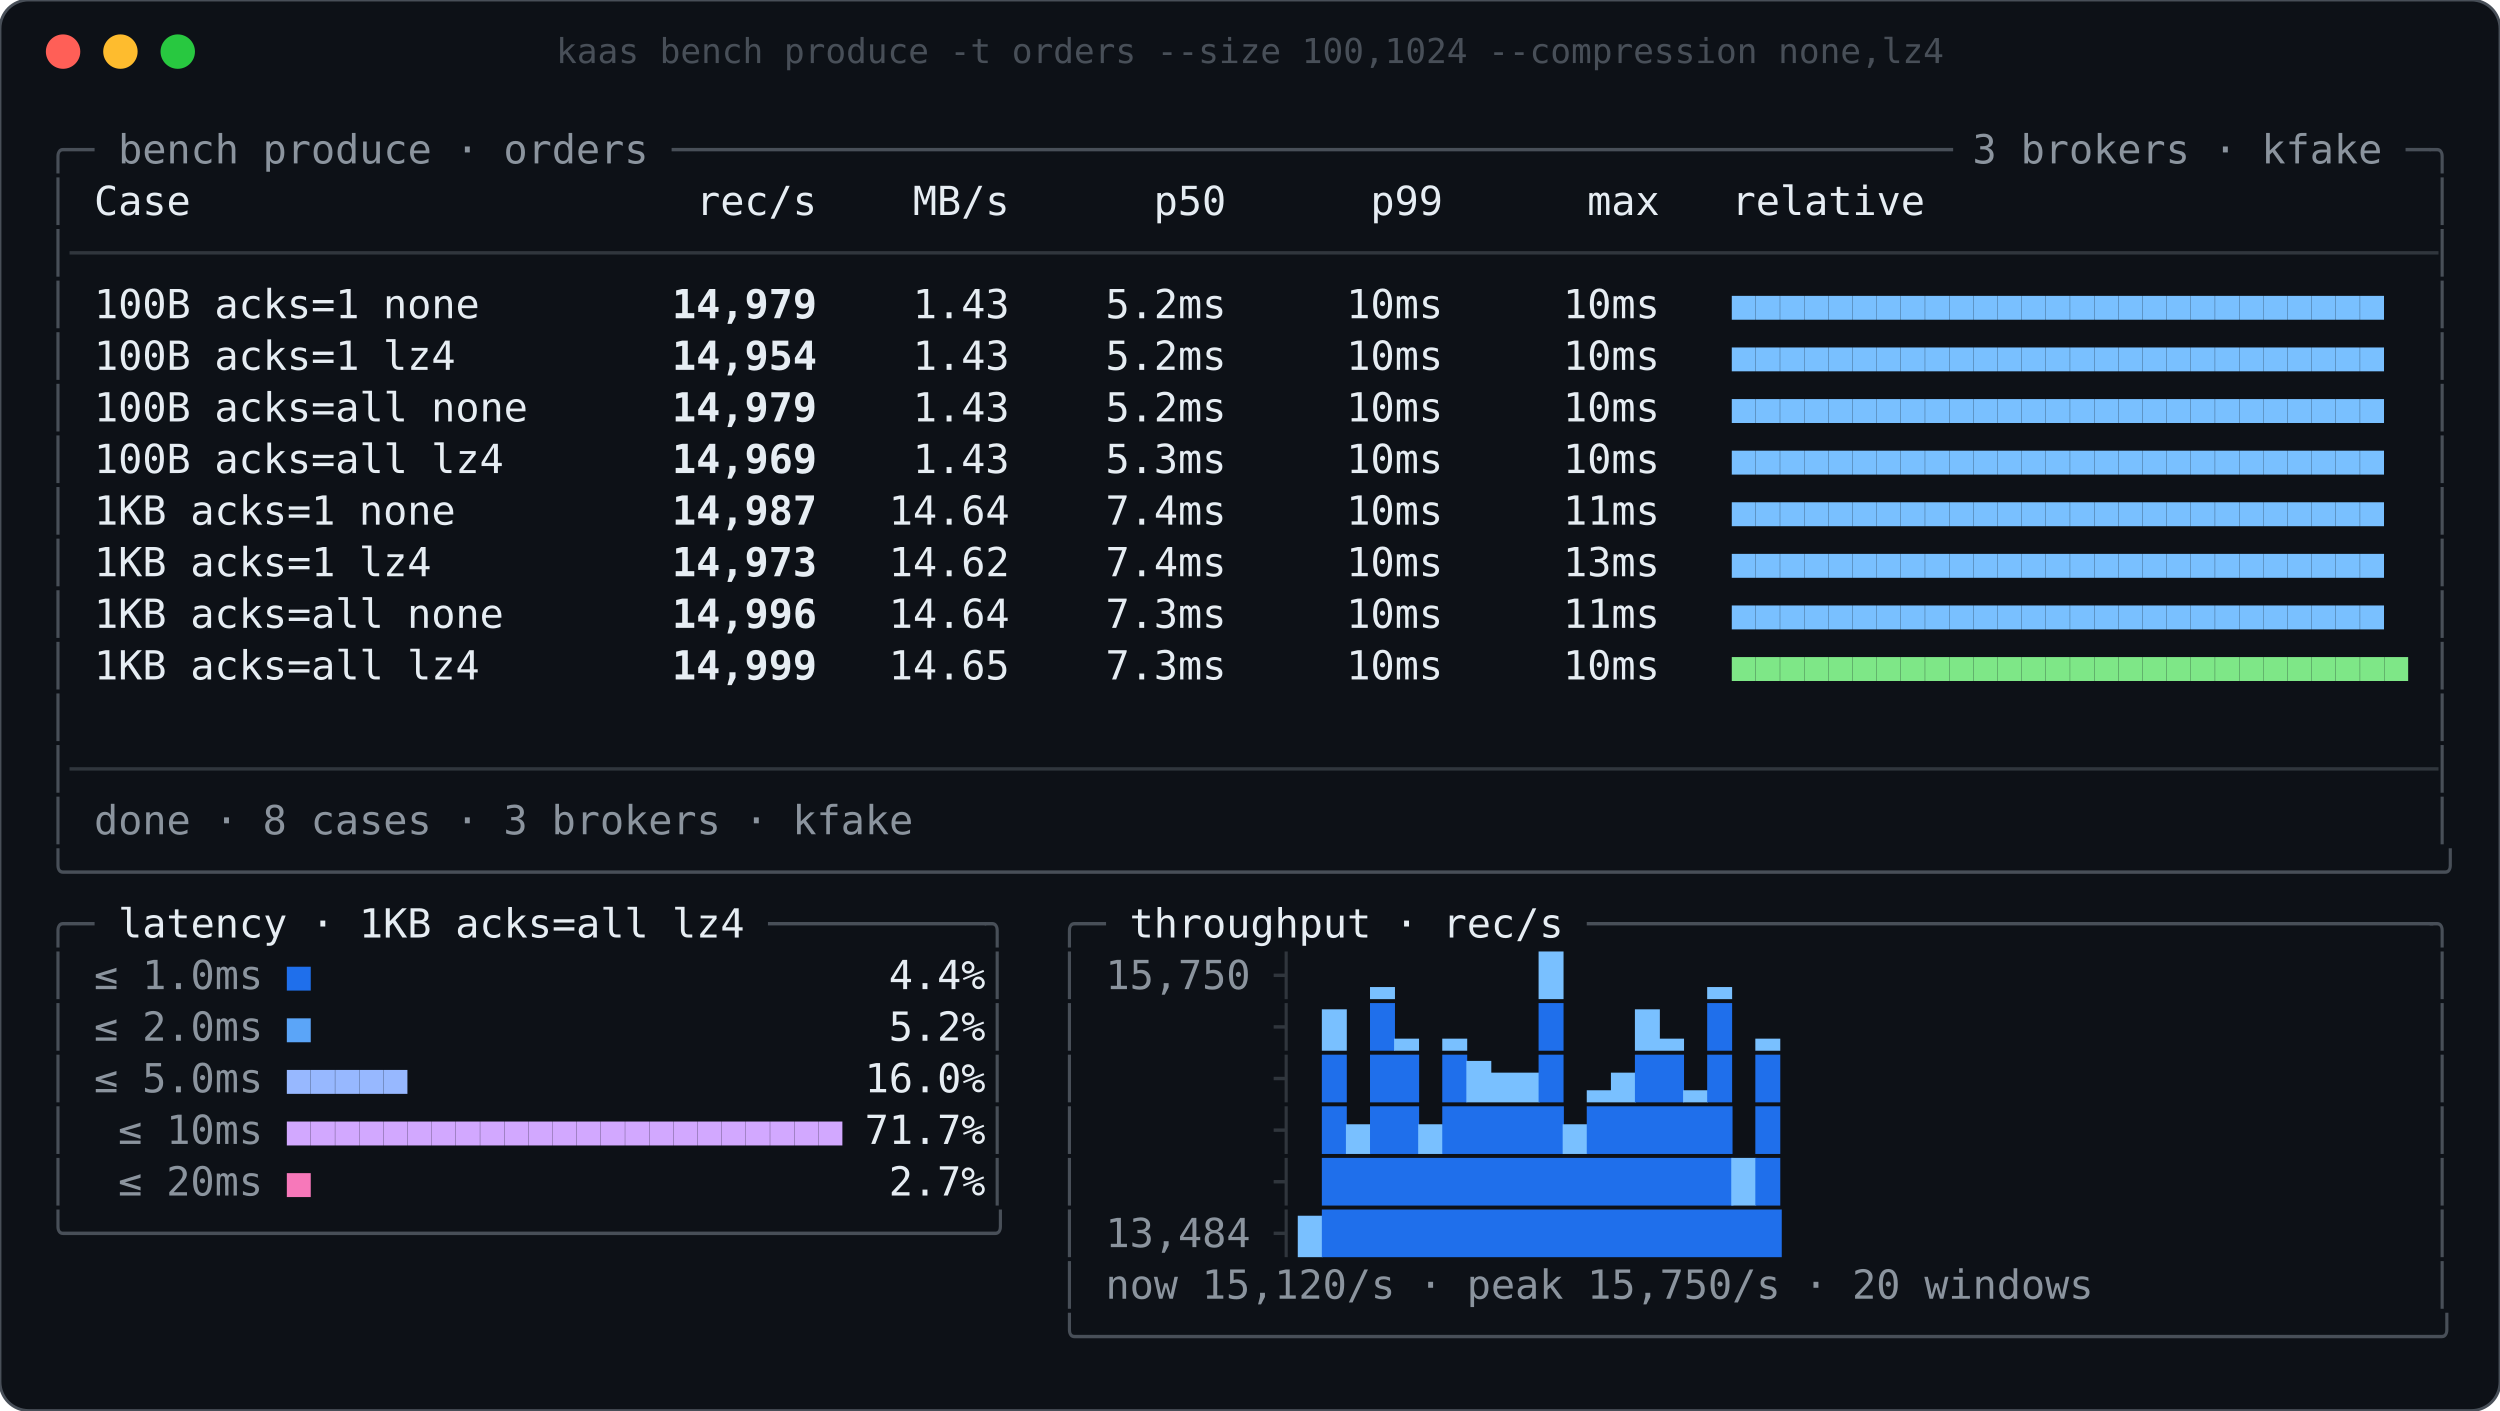
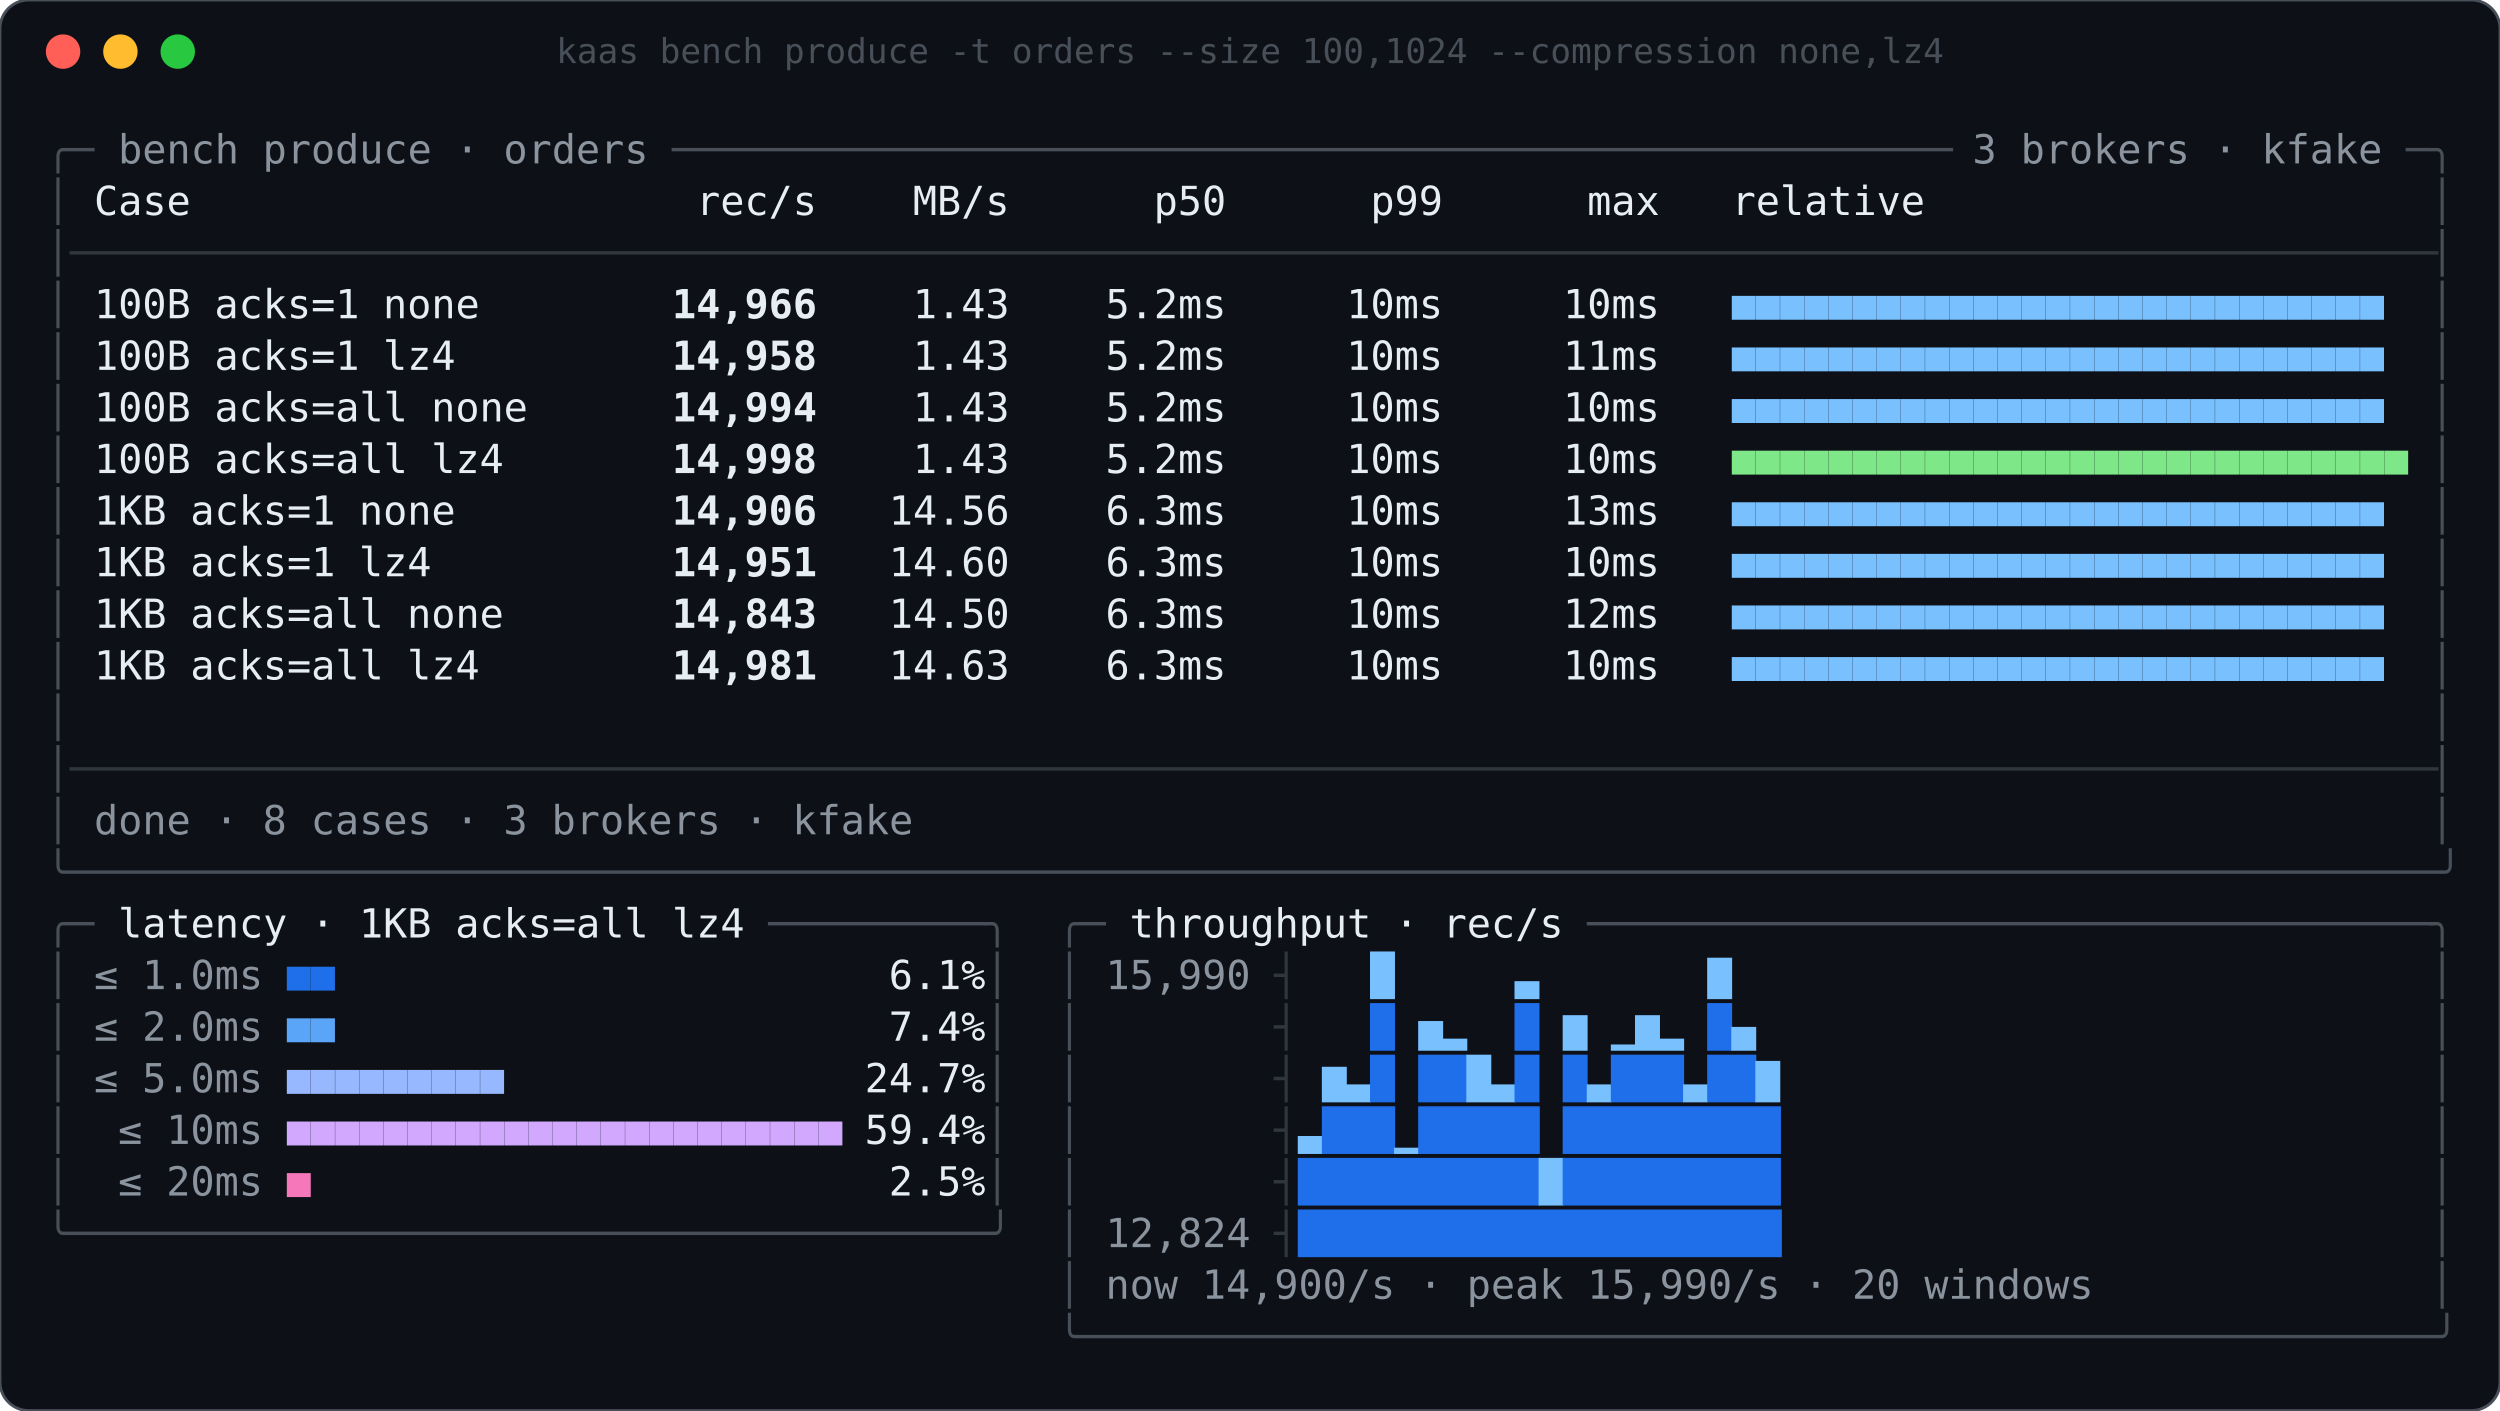
<svg xmlns="http://www.w3.org/2000/svg" width="872" height="492" viewBox="0 0 872 492" role="img" aria-label="kaas bench produce -t orders --size 100,1024 --compression none,lz4">
  <rect width="100%" height="100%" rx="10" fill="#0d1117" stroke="#484f58" />
  <circle cx="22" cy="18" r="6" fill="#ff5f57" />
  <circle cx="42" cy="18" r="6" fill="#febc2e" />
  <circle cx="62" cy="18" r="6" fill="#28c840" />
  <text x="436" y="22" fill="#484f58" font-family="ui-monospace,SFMono-Regular,Menlo,Consolas,monospace" font-size="12" text-anchor="middle">kaas bench produce -t orders --size 100,1024 --compression none,lz4</text>
  <g font-family="ui-monospace,SFMono-Regular,Menlo,Consolas,'DejaVu Sans Mono',monospace" font-size="14" xml:space="preserve">
    <text x="16.0" y="57.0" fill="#484f58" textLength="16.8" lengthAdjust="spacingAndGlyphs">╭─</text>
    <text x="41.2" y="57.0" fill="#8b949e" textLength="42.0" lengthAdjust="spacingAndGlyphs">bench</text>
    <text x="91.6" y="57.0" fill="#8b949e" textLength="58.8" lengthAdjust="spacingAndGlyphs">produce</text>
    <text x="158.8" y="57.0" fill="#8b949e" textLength="8.4" lengthAdjust="spacingAndGlyphs">·</text>
    <text x="175.6" y="57.0" fill="#8b949e" textLength="50.4" lengthAdjust="spacingAndGlyphs">orders</text>
    <text x="234.4" y="57.0" fill="#484f58" textLength="445.2" lengthAdjust="spacingAndGlyphs">─────────────────────────────────────────────────────</text>
    <text x="688.0" y="57.0" fill="#8b949e" textLength="8.4" lengthAdjust="spacingAndGlyphs">3</text>
    <text x="704.8" y="57.0" fill="#8b949e" textLength="58.8" lengthAdjust="spacingAndGlyphs">brokers</text>
    <text x="772.0" y="57.0" fill="#8b949e" textLength="8.4" lengthAdjust="spacingAndGlyphs">·</text>
    <text x="788.8" y="57.0" fill="#8b949e" textLength="42.0" lengthAdjust="spacingAndGlyphs">kfake</text>
    <text x="839.2" y="57.0" fill="#484f58" textLength="8.4" lengthAdjust="spacingAndGlyphs">─</text>
    <text x="847.6" y="57.0" fill="#484f58" textLength="8.4" lengthAdjust="spacingAndGlyphs">╮</text>
    <text x="16.0" y="75.0" fill="#484f58" textLength="8.4" lengthAdjust="spacingAndGlyphs">│</text>
    <text x="32.8" y="75.0" fill="#e6edf3" textLength="33.6" lengthAdjust="spacingAndGlyphs">Case</text>
    <text x="242.8" y="75.0" fill="#e6edf3" textLength="42.0" lengthAdjust="spacingAndGlyphs">rec/s</text>
    <text x="318.4" y="75.0" fill="#e6edf3" textLength="33.6" lengthAdjust="spacingAndGlyphs">MB/s</text>
    <text x="402.4" y="75.0" fill="#e6edf3" textLength="25.2" lengthAdjust="spacingAndGlyphs">p50</text>
    <text x="478.0" y="75.0" fill="#e6edf3" textLength="25.2" lengthAdjust="spacingAndGlyphs">p99</text>
    <text x="553.6" y="75.0" fill="#e6edf3" textLength="25.2" lengthAdjust="spacingAndGlyphs">max</text>
    <text x="604.0" y="75.0" fill="#e6edf3" textLength="67.2" lengthAdjust="spacingAndGlyphs">relative</text>
    <text x="847.6" y="75.0" fill="#484f58" textLength="8.4" lengthAdjust="spacingAndGlyphs">│</text>
    <text x="16.0" y="93.0" fill="#484f58" textLength="8.4" lengthAdjust="spacingAndGlyphs">│</text>
    <text x="24.4" y="93.0" fill="#30363d" textLength="823.2" lengthAdjust="spacingAndGlyphs">──────────────────────────────────────────────────────────────────────────────────────────────────</text>
    <text x="847.6" y="93.0" fill="#484f58" textLength="8.4" lengthAdjust="spacingAndGlyphs">│</text>
    <text x="16.0" y="111.0" fill="#484f58" textLength="8.4" lengthAdjust="spacingAndGlyphs">│</text>
    <text x="32.8" y="111.0" fill="#e6edf3" textLength="33.6" lengthAdjust="spacingAndGlyphs">100B</text>
    <text x="74.8" y="111.0" fill="#e6edf3" textLength="50.4" lengthAdjust="spacingAndGlyphs">acks=1</text>
    <text x="133.6" y="111.0" fill="#e6edf3" textLength="33.6" lengthAdjust="spacingAndGlyphs">none</text>
-     <text x="234.4" y="111.0" fill="#e6edf3" font-weight="bold" textLength="50.4" lengthAdjust="spacingAndGlyphs">14,979</text>
+     <text x="234.4" y="111.0" fill="#e6edf3" font-weight="bold" textLength="50.4" lengthAdjust="spacingAndGlyphs">14,966</text>
    <text x="318.4" y="111.0" fill="#e6edf3" textLength="33.6" lengthAdjust="spacingAndGlyphs">1.43</text>
    <text x="385.6" y="111.0" fill="#e6edf3" textLength="42.0" lengthAdjust="spacingAndGlyphs">5.2ms</text>
    <text x="469.6" y="111.0" fill="#e6edf3" textLength="33.6" lengthAdjust="spacingAndGlyphs">10ms</text>
    <text x="545.2" y="111.0" fill="#e6edf3" textLength="33.6" lengthAdjust="spacingAndGlyphs">10ms</text>
    <text x="604.0" y="111.0" fill="#79c0ff" textLength="226.8" lengthAdjust="spacingAndGlyphs">■■■■■■■■■■■■■■■■■■■■■■■■■■■</text>
    <text x="847.6" y="111.0" fill="#484f58" textLength="8.4" lengthAdjust="spacingAndGlyphs">│</text>
    <text x="16.0" y="129.0" fill="#484f58" textLength="8.4" lengthAdjust="spacingAndGlyphs">│</text>
    <text x="32.8" y="129.0" fill="#e6edf3" textLength="33.6" lengthAdjust="spacingAndGlyphs">100B</text>
    <text x="74.8" y="129.0" fill="#e6edf3" textLength="50.4" lengthAdjust="spacingAndGlyphs">acks=1</text>
    <text x="133.6" y="129.0" fill="#e6edf3" textLength="25.2" lengthAdjust="spacingAndGlyphs">lz4</text>
-     <text x="234.4" y="129.0" fill="#e6edf3" font-weight="bold" textLength="50.4" lengthAdjust="spacingAndGlyphs">14,954</text>
+     <text x="234.4" y="129.0" fill="#e6edf3" font-weight="bold" textLength="50.4" lengthAdjust="spacingAndGlyphs">14,958</text>
    <text x="318.4" y="129.0" fill="#e6edf3" textLength="33.6" lengthAdjust="spacingAndGlyphs">1.43</text>
    <text x="385.6" y="129.0" fill="#e6edf3" textLength="42.0" lengthAdjust="spacingAndGlyphs">5.2ms</text>
    <text x="469.6" y="129.0" fill="#e6edf3" textLength="33.6" lengthAdjust="spacingAndGlyphs">10ms</text>
-     <text x="545.2" y="129.0" fill="#e6edf3" textLength="33.6" lengthAdjust="spacingAndGlyphs">10ms</text>
+     <text x="545.2" y="129.0" fill="#e6edf3" textLength="33.6" lengthAdjust="spacingAndGlyphs">11ms</text>
    <text x="604.0" y="129.0" fill="#79c0ff" textLength="226.8" lengthAdjust="spacingAndGlyphs">■■■■■■■■■■■■■■■■■■■■■■■■■■■</text>
    <text x="847.6" y="129.0" fill="#484f58" textLength="8.4" lengthAdjust="spacingAndGlyphs">│</text>
    <text x="16.0" y="147.0" fill="#484f58" textLength="8.4" lengthAdjust="spacingAndGlyphs">│</text>
    <text x="32.8" y="147.0" fill="#e6edf3" textLength="33.6" lengthAdjust="spacingAndGlyphs">100B</text>
    <text x="74.8" y="147.0" fill="#e6edf3" textLength="67.2" lengthAdjust="spacingAndGlyphs">acks=all</text>
    <text x="150.4" y="147.0" fill="#e6edf3" textLength="33.6" lengthAdjust="spacingAndGlyphs">none</text>
-     <text x="234.4" y="147.0" fill="#e6edf3" font-weight="bold" textLength="50.4" lengthAdjust="spacingAndGlyphs">14,979</text>
+     <text x="234.4" y="147.0" fill="#e6edf3" font-weight="bold" textLength="50.4" lengthAdjust="spacingAndGlyphs">14,994</text>
    <text x="318.4" y="147.0" fill="#e6edf3" textLength="33.6" lengthAdjust="spacingAndGlyphs">1.43</text>
    <text x="385.6" y="147.0" fill="#e6edf3" textLength="42.0" lengthAdjust="spacingAndGlyphs">5.2ms</text>
    <text x="469.6" y="147.0" fill="#e6edf3" textLength="33.6" lengthAdjust="spacingAndGlyphs">10ms</text>
    <text x="545.2" y="147.0" fill="#e6edf3" textLength="33.6" lengthAdjust="spacingAndGlyphs">10ms</text>
    <text x="604.0" y="147.0" fill="#79c0ff" textLength="226.8" lengthAdjust="spacingAndGlyphs">■■■■■■■■■■■■■■■■■■■■■■■■■■■</text>
    <text x="847.6" y="147.0" fill="#484f58" textLength="8.4" lengthAdjust="spacingAndGlyphs">│</text>
    <text x="16.0" y="165.0" fill="#484f58" textLength="8.4" lengthAdjust="spacingAndGlyphs">│</text>
    <text x="32.8" y="165.0" fill="#e6edf3" textLength="33.6" lengthAdjust="spacingAndGlyphs">100B</text>
    <text x="74.8" y="165.0" fill="#e6edf3" textLength="67.2" lengthAdjust="spacingAndGlyphs">acks=all</text>
    <text x="150.4" y="165.0" fill="#e6edf3" textLength="25.2" lengthAdjust="spacingAndGlyphs">lz4</text>
-     <text x="234.4" y="165.0" fill="#e6edf3" font-weight="bold" textLength="50.4" lengthAdjust="spacingAndGlyphs">14,969</text>
+     <text x="234.4" y="165.0" fill="#e6edf3" font-weight="bold" textLength="50.4" lengthAdjust="spacingAndGlyphs">14,998</text>
    <text x="318.4" y="165.0" fill="#e6edf3" textLength="33.6" lengthAdjust="spacingAndGlyphs">1.43</text>
-     <text x="385.6" y="165.0" fill="#e6edf3" textLength="42.0" lengthAdjust="spacingAndGlyphs">5.3ms</text>
+     <text x="385.6" y="165.0" fill="#e6edf3" textLength="42.0" lengthAdjust="spacingAndGlyphs">5.2ms</text>
    <text x="469.6" y="165.0" fill="#e6edf3" textLength="33.6" lengthAdjust="spacingAndGlyphs">10ms</text>
    <text x="545.2" y="165.0" fill="#e6edf3" textLength="33.6" lengthAdjust="spacingAndGlyphs">10ms</text>
-     <text x="604.0" y="165.0" fill="#79c0ff" textLength="226.8" lengthAdjust="spacingAndGlyphs">■■■■■■■■■■■■■■■■■■■■■■■■■■■</text>
+     <text x="604.0" y="165.0" fill="#7ee787" textLength="235.2" lengthAdjust="spacingAndGlyphs">■■■■■■■■■■■■■■■■■■■■■■■■■■■■</text>
    <text x="847.6" y="165.0" fill="#484f58" textLength="8.4" lengthAdjust="spacingAndGlyphs">│</text>
    <text x="16.0" y="183.0" fill="#484f58" textLength="8.4" lengthAdjust="spacingAndGlyphs">│</text>
    <text x="32.8" y="183.0" fill="#e6edf3" textLength="25.2" lengthAdjust="spacingAndGlyphs">1KB</text>
    <text x="66.4" y="183.0" fill="#e6edf3" textLength="50.4" lengthAdjust="spacingAndGlyphs">acks=1</text>
    <text x="125.2" y="183.0" fill="#e6edf3" textLength="33.6" lengthAdjust="spacingAndGlyphs">none</text>
-     <text x="234.4" y="183.0" fill="#e6edf3" font-weight="bold" textLength="50.4" lengthAdjust="spacingAndGlyphs">14,987</text>
-     <text x="310.0" y="183.0" fill="#e6edf3" textLength="42.0" lengthAdjust="spacingAndGlyphs">14.64</text>
-     <text x="385.6" y="183.0" fill="#e6edf3" textLength="42.0" lengthAdjust="spacingAndGlyphs">7.4ms</text>
+     <text x="234.4" y="183.0" fill="#e6edf3" font-weight="bold" textLength="50.4" lengthAdjust="spacingAndGlyphs">14,906</text>
+     <text x="310.0" y="183.0" fill="#e6edf3" textLength="42.0" lengthAdjust="spacingAndGlyphs">14.56</text>
+     <text x="385.6" y="183.0" fill="#e6edf3" textLength="42.0" lengthAdjust="spacingAndGlyphs">6.3ms</text>
    <text x="469.6" y="183.0" fill="#e6edf3" textLength="33.6" lengthAdjust="spacingAndGlyphs">10ms</text>
-     <text x="545.2" y="183.0" fill="#e6edf3" textLength="33.6" lengthAdjust="spacingAndGlyphs">11ms</text>
+     <text x="545.2" y="183.0" fill="#e6edf3" textLength="33.6" lengthAdjust="spacingAndGlyphs">13ms</text>
    <text x="604.0" y="183.0" fill="#79c0ff" textLength="226.8" lengthAdjust="spacingAndGlyphs">■■■■■■■■■■■■■■■■■■■■■■■■■■■</text>
    <text x="847.6" y="183.0" fill="#484f58" textLength="8.4" lengthAdjust="spacingAndGlyphs">│</text>
    <text x="16.0" y="201.0" fill="#484f58" textLength="8.4" lengthAdjust="spacingAndGlyphs">│</text>
    <text x="32.8" y="201.0" fill="#e6edf3" textLength="25.2" lengthAdjust="spacingAndGlyphs">1KB</text>
    <text x="66.4" y="201.0" fill="#e6edf3" textLength="50.4" lengthAdjust="spacingAndGlyphs">acks=1</text>
    <text x="125.2" y="201.0" fill="#e6edf3" textLength="25.2" lengthAdjust="spacingAndGlyphs">lz4</text>
-     <text x="234.4" y="201.0" fill="#e6edf3" font-weight="bold" textLength="50.4" lengthAdjust="spacingAndGlyphs">14,973</text>
-     <text x="310.0" y="201.0" fill="#e6edf3" textLength="42.0" lengthAdjust="spacingAndGlyphs">14.62</text>
-     <text x="385.6" y="201.0" fill="#e6edf3" textLength="42.0" lengthAdjust="spacingAndGlyphs">7.4ms</text>
+     <text x="234.4" y="201.0" fill="#e6edf3" font-weight="bold" textLength="50.4" lengthAdjust="spacingAndGlyphs">14,951</text>
+     <text x="310.0" y="201.0" fill="#e6edf3" textLength="42.0" lengthAdjust="spacingAndGlyphs">14.60</text>
+     <text x="385.6" y="201.0" fill="#e6edf3" textLength="42.0" lengthAdjust="spacingAndGlyphs">6.3ms</text>
    <text x="469.6" y="201.0" fill="#e6edf3" textLength="33.6" lengthAdjust="spacingAndGlyphs">10ms</text>
-     <text x="545.2" y="201.0" fill="#e6edf3" textLength="33.6" lengthAdjust="spacingAndGlyphs">13ms</text>
+     <text x="545.2" y="201.0" fill="#e6edf3" textLength="33.6" lengthAdjust="spacingAndGlyphs">10ms</text>
    <text x="604.0" y="201.0" fill="#79c0ff" textLength="226.8" lengthAdjust="spacingAndGlyphs">■■■■■■■■■■■■■■■■■■■■■■■■■■■</text>
    <text x="847.6" y="201.0" fill="#484f58" textLength="8.4" lengthAdjust="spacingAndGlyphs">│</text>
    <text x="16.0" y="219.0" fill="#484f58" textLength="8.4" lengthAdjust="spacingAndGlyphs">│</text>
    <text x="32.8" y="219.0" fill="#e6edf3" textLength="25.2" lengthAdjust="spacingAndGlyphs">1KB</text>
    <text x="66.4" y="219.0" fill="#e6edf3" textLength="67.2" lengthAdjust="spacingAndGlyphs">acks=all</text>
    <text x="142.0" y="219.0" fill="#e6edf3" textLength="33.6" lengthAdjust="spacingAndGlyphs">none</text>
-     <text x="234.4" y="219.0" fill="#e6edf3" font-weight="bold" textLength="50.4" lengthAdjust="spacingAndGlyphs">14,996</text>
-     <text x="310.0" y="219.0" fill="#e6edf3" textLength="42.0" lengthAdjust="spacingAndGlyphs">14.64</text>
-     <text x="385.6" y="219.0" fill="#e6edf3" textLength="42.0" lengthAdjust="spacingAndGlyphs">7.3ms</text>
+     <text x="234.4" y="219.0" fill="#e6edf3" font-weight="bold" textLength="50.4" lengthAdjust="spacingAndGlyphs">14,843</text>
+     <text x="310.0" y="219.0" fill="#e6edf3" textLength="42.0" lengthAdjust="spacingAndGlyphs">14.50</text>
+     <text x="385.6" y="219.0" fill="#e6edf3" textLength="42.0" lengthAdjust="spacingAndGlyphs">6.3ms</text>
    <text x="469.6" y="219.0" fill="#e6edf3" textLength="33.6" lengthAdjust="spacingAndGlyphs">10ms</text>
-     <text x="545.2" y="219.0" fill="#e6edf3" textLength="33.6" lengthAdjust="spacingAndGlyphs">11ms</text>
+     <text x="545.2" y="219.0" fill="#e6edf3" textLength="33.6" lengthAdjust="spacingAndGlyphs">12ms</text>
    <text x="604.0" y="219.0" fill="#79c0ff" textLength="226.8" lengthAdjust="spacingAndGlyphs">■■■■■■■■■■■■■■■■■■■■■■■■■■■</text>
    <text x="847.6" y="219.0" fill="#484f58" textLength="8.4" lengthAdjust="spacingAndGlyphs">│</text>
    <text x="16.0" y="237.0" fill="#484f58" textLength="8.4" lengthAdjust="spacingAndGlyphs">│</text>
    <text x="32.8" y="237.0" fill="#e6edf3" textLength="25.2" lengthAdjust="spacingAndGlyphs">1KB</text>
    <text x="66.4" y="237.0" fill="#e6edf3" textLength="67.2" lengthAdjust="spacingAndGlyphs">acks=all</text>
    <text x="142.0" y="237.0" fill="#e6edf3" textLength="25.2" lengthAdjust="spacingAndGlyphs">lz4</text>
-     <text x="234.4" y="237.0" fill="#e6edf3" font-weight="bold" textLength="50.4" lengthAdjust="spacingAndGlyphs">14,999</text>
-     <text x="310.0" y="237.0" fill="#e6edf3" textLength="42.0" lengthAdjust="spacingAndGlyphs">14.65</text>
-     <text x="385.6" y="237.0" fill="#e6edf3" textLength="42.0" lengthAdjust="spacingAndGlyphs">7.3ms</text>
+     <text x="234.4" y="237.0" fill="#e6edf3" font-weight="bold" textLength="50.4" lengthAdjust="spacingAndGlyphs">14,981</text>
+     <text x="310.0" y="237.0" fill="#e6edf3" textLength="42.0" lengthAdjust="spacingAndGlyphs">14.63</text>
+     <text x="385.6" y="237.0" fill="#e6edf3" textLength="42.0" lengthAdjust="spacingAndGlyphs">6.3ms</text>
    <text x="469.6" y="237.0" fill="#e6edf3" textLength="33.6" lengthAdjust="spacingAndGlyphs">10ms</text>
    <text x="545.2" y="237.0" fill="#e6edf3" textLength="33.6" lengthAdjust="spacingAndGlyphs">10ms</text>
-     <text x="604.0" y="237.0" fill="#7ee787" textLength="235.2" lengthAdjust="spacingAndGlyphs">■■■■■■■■■■■■■■■■■■■■■■■■■■■■</text>
+     <text x="604.0" y="237.0" fill="#79c0ff" textLength="226.8" lengthAdjust="spacingAndGlyphs">■■■■■■■■■■■■■■■■■■■■■■■■■■■</text>
    <text x="847.6" y="237.0" fill="#484f58" textLength="8.4" lengthAdjust="spacingAndGlyphs">│</text>
    <text x="16.0" y="255.0" fill="#484f58" textLength="8.4" lengthAdjust="spacingAndGlyphs">│</text>
    <text x="847.6" y="255.0" fill="#484f58" textLength="8.4" lengthAdjust="spacingAndGlyphs">│</text>
    <text x="16.0" y="273.0" fill="#484f58" textLength="8.4" lengthAdjust="spacingAndGlyphs">│</text>
    <text x="24.4" y="273.0" fill="#30363d" textLength="823.2" lengthAdjust="spacingAndGlyphs">──────────────────────────────────────────────────────────────────────────────────────────────────</text>
    <text x="847.6" y="273.0" fill="#484f58" textLength="8.4" lengthAdjust="spacingAndGlyphs">│</text>
    <text x="16.0" y="291.0" fill="#484f58" textLength="8.4" lengthAdjust="spacingAndGlyphs">│</text>
    <text x="32.8" y="291.0" fill="#8b949e" textLength="33.6" lengthAdjust="spacingAndGlyphs">done</text>
    <text x="74.8" y="291.0" fill="#8b949e" textLength="8.4" lengthAdjust="spacingAndGlyphs">·</text>
    <text x="91.6" y="291.0" fill="#8b949e" textLength="8.4" lengthAdjust="spacingAndGlyphs">8</text>
    <text x="108.4" y="291.0" fill="#8b949e" textLength="42.0" lengthAdjust="spacingAndGlyphs">cases</text>
    <text x="158.8" y="291.0" fill="#8b949e" textLength="8.4" lengthAdjust="spacingAndGlyphs">·</text>
    <text x="175.6" y="291.0" fill="#8b949e" textLength="8.4" lengthAdjust="spacingAndGlyphs">3</text>
    <text x="192.4" y="291.0" fill="#8b949e" textLength="58.8" lengthAdjust="spacingAndGlyphs">brokers</text>
    <text x="259.6" y="291.0" fill="#8b949e" textLength="8.4" lengthAdjust="spacingAndGlyphs">·</text>
    <text x="276.4" y="291.0" fill="#8b949e" textLength="42.0" lengthAdjust="spacingAndGlyphs">kfake</text>
    <text x="847.6" y="291.0" fill="#484f58" textLength="8.4" lengthAdjust="spacingAndGlyphs">│</text>
    <text x="16.0" y="309.0" fill="#484f58" textLength="840.0" lengthAdjust="spacingAndGlyphs">╰──────────────────────────────────────────────────────────────────────────────────────────────────╯</text>
    <text x="16.0" y="327.0" fill="#484f58" textLength="16.8" lengthAdjust="spacingAndGlyphs">╭─</text>
    <text x="41.2" y="327.0" fill="#e6edf3" textLength="58.8" lengthAdjust="spacingAndGlyphs">latency</text>
    <text x="108.4" y="327.0" fill="#e6edf3" textLength="8.4" lengthAdjust="spacingAndGlyphs">·</text>
    <text x="125.2" y="327.0" fill="#e6edf3" textLength="25.2" lengthAdjust="spacingAndGlyphs">1KB</text>
    <text x="158.8" y="327.0" fill="#e6edf3" textLength="67.2" lengthAdjust="spacingAndGlyphs">acks=all</text>
    <text x="234.4" y="327.0" fill="#e6edf3" textLength="25.2" lengthAdjust="spacingAndGlyphs">lz4</text>
    <text x="268.0" y="327.0" fill="#484f58" textLength="75.6" lengthAdjust="spacingAndGlyphs">─────────</text>
    <text x="343.6" y="327.0" fill="#484f58" textLength="8.4" lengthAdjust="spacingAndGlyphs">╮</text>
    <text x="368.8" y="327.0" fill="#484f58" textLength="16.8" lengthAdjust="spacingAndGlyphs">╭─</text>
    <text x="394.0" y="327.0" fill="#e6edf3" textLength="84.0" lengthAdjust="spacingAndGlyphs">throughput</text>
    <text x="486.4" y="327.0" fill="#e6edf3" textLength="8.4" lengthAdjust="spacingAndGlyphs">·</text>
    <text x="503.2" y="327.0" fill="#e6edf3" textLength="42.0" lengthAdjust="spacingAndGlyphs">rec/s</text>
    <text x="553.6" y="327.0" fill="#484f58" textLength="294.0" lengthAdjust="spacingAndGlyphs">───────────────────────────────────</text>
    <text x="847.6" y="327.0" fill="#484f58" textLength="8.4" lengthAdjust="spacingAndGlyphs">╮</text>
    <text x="16.0" y="345.0" fill="#484f58" textLength="8.4" lengthAdjust="spacingAndGlyphs">│</text>
    <text x="32.8" y="345.0" fill="#8b949e" textLength="8.4" lengthAdjust="spacingAndGlyphs">≤</text>
    <text x="49.6" y="345.0" fill="#8b949e" textLength="42.0" lengthAdjust="spacingAndGlyphs">1.0ms</text>
-     <text x="100.0" y="345.0" fill="#1f6feb" textLength="8.4" lengthAdjust="spacingAndGlyphs">■</text>
-     <text x="310.0" y="345.0" fill="#e6edf3" textLength="33.6" lengthAdjust="spacingAndGlyphs">4.4%</text>
+     <text x="100.0" y="345.0" fill="#1f6feb" textLength="16.8" lengthAdjust="spacingAndGlyphs">■■</text>
+     <text x="310.0" y="345.0" fill="#e6edf3" textLength="33.6" lengthAdjust="spacingAndGlyphs">6.1%</text>
    <text x="343.6" y="345.0" fill="#484f58" textLength="8.4" lengthAdjust="spacingAndGlyphs">│</text>
    <text x="368.8" y="345.0" fill="#484f58" textLength="8.4" lengthAdjust="spacingAndGlyphs">│</text>
-     <text x="385.6" y="345.0" fill="#8b949e" textLength="50.4" lengthAdjust="spacingAndGlyphs">15,750</text>
+     <text x="385.6" y="345.0" fill="#8b949e" textLength="50.4" lengthAdjust="spacingAndGlyphs">15,990</text>
    <text x="444.4" y="345.0" fill="#30363d" textLength="8.4" lengthAdjust="spacingAndGlyphs">┤</text>
-     <text x="478.0" y="345.0" fill="#79c0ff" textLength="8.4" lengthAdjust="spacingAndGlyphs">▂</text>
-     <text x="536.8" y="345.0" fill="#79c0ff" textLength="8.4" lengthAdjust="spacingAndGlyphs">█</text>
-     <text x="595.6" y="345.0" fill="#79c0ff" textLength="8.4" lengthAdjust="spacingAndGlyphs">▂</text>
+     <text x="478.0" y="345.0" fill="#79c0ff" textLength="8.4" lengthAdjust="spacingAndGlyphs">█</text>
+     <text x="528.4" y="345.0" fill="#79c0ff" textLength="8.4" lengthAdjust="spacingAndGlyphs">▃</text>
+     <text x="595.6" y="345.0" fill="#79c0ff" textLength="8.4" lengthAdjust="spacingAndGlyphs">▇</text>
    <text x="847.6" y="345.0" fill="#484f58" textLength="8.4" lengthAdjust="spacingAndGlyphs">│</text>
    <text x="16.0" y="363.0" fill="#484f58" textLength="8.4" lengthAdjust="spacingAndGlyphs">│</text>
    <text x="32.8" y="363.0" fill="#8b949e" textLength="8.4" lengthAdjust="spacingAndGlyphs">≤</text>
    <text x="49.6" y="363.0" fill="#8b949e" textLength="42.0" lengthAdjust="spacingAndGlyphs">2.0ms</text>
-     <text x="100.0" y="363.0" fill="#5ba5f8" textLength="8.4" lengthAdjust="spacingAndGlyphs">■</text>
-     <text x="310.0" y="363.0" fill="#e6edf3" textLength="33.6" lengthAdjust="spacingAndGlyphs">5.2%</text>
+     <text x="100.0" y="363.0" fill="#5ba5f8" textLength="16.8" lengthAdjust="spacingAndGlyphs">■■</text>
+     <text x="310.0" y="363.0" fill="#e6edf3" textLength="33.6" lengthAdjust="spacingAndGlyphs">7.4%</text>
    <text x="343.6" y="363.0" fill="#484f58" textLength="8.4" lengthAdjust="spacingAndGlyphs">│</text>
    <text x="368.8" y="363.0" fill="#484f58" textLength="8.4" lengthAdjust="spacingAndGlyphs">│</text>
    <text x="444.4" y="363.0" fill="#30363d" textLength="8.4" lengthAdjust="spacingAndGlyphs">┤</text>
-     <text x="461.2" y="363.0" fill="#79c0ff" textLength="8.4" lengthAdjust="spacingAndGlyphs">▇</text>
    <text x="478.0" y="363.0" fill="#1f6feb" textLength="8.4" lengthAdjust="spacingAndGlyphs">█</text>
-     <text x="486.4" y="363.0" fill="#79c0ff" textLength="8.4" lengthAdjust="spacingAndGlyphs">▂</text>
-     <text x="503.2" y="363.0" fill="#79c0ff" textLength="8.4" lengthAdjust="spacingAndGlyphs">▂</text>
-     <text x="536.8" y="363.0" fill="#1f6feb" textLength="8.4" lengthAdjust="spacingAndGlyphs">█</text>
-     <text x="570.4" y="363.0" fill="#79c0ff" textLength="16.8" lengthAdjust="spacingAndGlyphs">▇▂</text>
+     <text x="494.8" y="363.0" fill="#79c0ff" textLength="16.8" lengthAdjust="spacingAndGlyphs">▅▂</text>
+     <text x="528.4" y="363.0" fill="#1f6feb" textLength="8.4" lengthAdjust="spacingAndGlyphs">█</text>
+     <text x="545.2" y="363.0" fill="#79c0ff" textLength="8.4" lengthAdjust="spacingAndGlyphs">▆</text>
+     <text x="562.0" y="363.0" fill="#79c0ff" textLength="25.2" lengthAdjust="spacingAndGlyphs">▁▆▂</text>
    <text x="595.6" y="363.0" fill="#1f6feb" textLength="8.4" lengthAdjust="spacingAndGlyphs">█</text>
-     <text x="612.4" y="363.0" fill="#79c0ff" textLength="8.4" lengthAdjust="spacingAndGlyphs">▂</text>
+     <text x="604.0" y="363.0" fill="#79c0ff" textLength="8.4" lengthAdjust="spacingAndGlyphs">▄</text>
    <text x="847.6" y="363.0" fill="#484f58" textLength="8.4" lengthAdjust="spacingAndGlyphs">│</text>
    <text x="16.0" y="381.0" fill="#484f58" textLength="8.4" lengthAdjust="spacingAndGlyphs">│</text>
    <text x="32.8" y="381.0" fill="#8b949e" textLength="8.4" lengthAdjust="spacingAndGlyphs">≤</text>
    <text x="49.6" y="381.0" fill="#8b949e" textLength="42.0" lengthAdjust="spacingAndGlyphs">5.0ms</text>
-     <text x="100.0" y="381.0" fill="#97b8ff" textLength="42.0" lengthAdjust="spacingAndGlyphs">■■■■■</text>
-     <text x="301.6" y="381.0" fill="#e6edf3" textLength="42.0" lengthAdjust="spacingAndGlyphs">16.0%</text>
+     <text x="100.0" y="381.0" fill="#97b8ff" textLength="75.6" lengthAdjust="spacingAndGlyphs">■■■■■■■■■</text>
+     <text x="301.6" y="381.0" fill="#e6edf3" textLength="42.0" lengthAdjust="spacingAndGlyphs">24.7%</text>
    <text x="343.6" y="381.0" fill="#484f58" textLength="8.4" lengthAdjust="spacingAndGlyphs">│</text>
    <text x="368.8" y="381.0" fill="#484f58" textLength="8.4" lengthAdjust="spacingAndGlyphs">│</text>
    <text x="444.4" y="381.0" fill="#30363d" textLength="8.4" lengthAdjust="spacingAndGlyphs">┤</text>
-     <text x="461.2" y="381.0" fill="#1f6feb" textLength="8.4" lengthAdjust="spacingAndGlyphs">█</text>
-     <text x="478.0" y="381.0" fill="#1f6feb" textLength="16.8" lengthAdjust="spacingAndGlyphs">██</text>
-     <text x="503.2" y="381.0" fill="#1f6feb" textLength="8.4" lengthAdjust="spacingAndGlyphs">█</text>
-     <text x="511.6" y="381.0" fill="#79c0ff" textLength="25.2" lengthAdjust="spacingAndGlyphs">▇▅▅</text>
-     <text x="536.8" y="381.0" fill="#1f6feb" textLength="8.4" lengthAdjust="spacingAndGlyphs">█</text>
-     <text x="553.6" y="381.0" fill="#79c0ff" textLength="16.8" lengthAdjust="spacingAndGlyphs">▂▅</text>
-     <text x="570.4" y="381.0" fill="#1f6feb" textLength="16.8" lengthAdjust="spacingAndGlyphs">██</text>
-     <text x="587.2" y="381.0" fill="#79c0ff" textLength="8.4" lengthAdjust="spacingAndGlyphs">▂</text>
-     <text x="595.6" y="381.0" fill="#1f6feb" textLength="8.4" lengthAdjust="spacingAndGlyphs">█</text>
-     <text x="612.4" y="381.0" fill="#1f6feb" textLength="8.4" lengthAdjust="spacingAndGlyphs">█</text>
+     <text x="461.2" y="381.0" fill="#79c0ff" textLength="16.8" lengthAdjust="spacingAndGlyphs">▆▃</text>
+     <text x="478.0" y="381.0" fill="#1f6feb" textLength="8.4" lengthAdjust="spacingAndGlyphs">█</text>
+     <text x="494.8" y="381.0" fill="#1f6feb" textLength="16.8" lengthAdjust="spacingAndGlyphs">██</text>
+     <text x="511.6" y="381.0" fill="#79c0ff" textLength="16.8" lengthAdjust="spacingAndGlyphs">█▃</text>
+     <text x="528.4" y="381.0" fill="#1f6feb" textLength="8.4" lengthAdjust="spacingAndGlyphs">█</text>
+     <text x="545.2" y="381.0" fill="#1f6feb" textLength="8.4" lengthAdjust="spacingAndGlyphs">█</text>
+     <text x="553.6" y="381.0" fill="#79c0ff" textLength="8.4" lengthAdjust="spacingAndGlyphs">▃</text>
+     <text x="562.0" y="381.0" fill="#1f6feb" textLength="25.2" lengthAdjust="spacingAndGlyphs">███</text>
+     <text x="587.2" y="381.0" fill="#79c0ff" textLength="8.4" lengthAdjust="spacingAndGlyphs">▃</text>
+     <text x="595.6" y="381.0" fill="#1f6feb" textLength="16.8" lengthAdjust="spacingAndGlyphs">██</text>
+     <text x="612.4" y="381.0" fill="#79c0ff" textLength="8.4" lengthAdjust="spacingAndGlyphs">▇</text>
    <text x="847.6" y="381.0" fill="#484f58" textLength="8.4" lengthAdjust="spacingAndGlyphs">│</text>
    <text x="16.0" y="399.0" fill="#484f58" textLength="8.4" lengthAdjust="spacingAndGlyphs">│</text>
    <text x="41.2" y="399.0" fill="#8b949e" textLength="8.4" lengthAdjust="spacingAndGlyphs">≤</text>
    <text x="58.0" y="399.0" fill="#8b949e" textLength="33.6" lengthAdjust="spacingAndGlyphs">10ms</text>
    <text x="100.0" y="399.0" fill="#d2a8ff" textLength="193.2" lengthAdjust="spacingAndGlyphs">■■■■■■■■■■■■■■■■■■■■■■■</text>
-     <text x="301.6" y="399.0" fill="#e6edf3" textLength="42.0" lengthAdjust="spacingAndGlyphs">71.7%</text>
+     <text x="301.6" y="399.0" fill="#e6edf3" textLength="42.0" lengthAdjust="spacingAndGlyphs">59.4%</text>
    <text x="343.6" y="399.0" fill="#484f58" textLength="8.4" lengthAdjust="spacingAndGlyphs">│</text>
    <text x="368.8" y="399.0" fill="#484f58" textLength="8.4" lengthAdjust="spacingAndGlyphs">│</text>
    <text x="444.4" y="399.0" fill="#30363d" textLength="8.4" lengthAdjust="spacingAndGlyphs">┤</text>
-     <text x="461.2" y="399.0" fill="#1f6feb" textLength="8.4" lengthAdjust="spacingAndGlyphs">█</text>
-     <text x="469.6" y="399.0" fill="#79c0ff" textLength="8.4" lengthAdjust="spacingAndGlyphs">▅</text>
-     <text x="478.0" y="399.0" fill="#1f6feb" textLength="16.8" lengthAdjust="spacingAndGlyphs">██</text>
-     <text x="494.8" y="399.0" fill="#79c0ff" textLength="8.4" lengthAdjust="spacingAndGlyphs">▅</text>
-     <text x="503.2" y="399.0" fill="#1f6feb" textLength="42.0" lengthAdjust="spacingAndGlyphs">█████</text>
-     <text x="545.2" y="399.0" fill="#79c0ff" textLength="8.4" lengthAdjust="spacingAndGlyphs">▅</text>
-     <text x="553.6" y="399.0" fill="#1f6feb" textLength="50.4" lengthAdjust="spacingAndGlyphs">██████</text>
-     <text x="612.4" y="399.0" fill="#1f6feb" textLength="8.4" lengthAdjust="spacingAndGlyphs">█</text>
+     <text x="452.8" y="399.0" fill="#79c0ff" textLength="8.4" lengthAdjust="spacingAndGlyphs">▃</text>
+     <text x="461.2" y="399.0" fill="#1f6feb" textLength="25.2" lengthAdjust="spacingAndGlyphs">███</text>
+     <text x="486.4" y="399.0" fill="#79c0ff" textLength="8.4" lengthAdjust="spacingAndGlyphs">▁</text>
+     <text x="494.8" y="399.0" fill="#1f6feb" textLength="42.0" lengthAdjust="spacingAndGlyphs">█████</text>
+     <text x="545.2" y="399.0" fill="#1f6feb" textLength="75.6" lengthAdjust="spacingAndGlyphs">█████████</text>
    <text x="847.6" y="399.0" fill="#484f58" textLength="8.4" lengthAdjust="spacingAndGlyphs">│</text>
    <text x="16.0" y="417.0" fill="#484f58" textLength="8.4" lengthAdjust="spacingAndGlyphs">│</text>
    <text x="41.2" y="417.0" fill="#8b949e" textLength="8.4" lengthAdjust="spacingAndGlyphs">≤</text>
    <text x="58.0" y="417.0" fill="#8b949e" textLength="33.6" lengthAdjust="spacingAndGlyphs">20ms</text>
    <text x="100.0" y="417.0" fill="#f778ba" textLength="8.4" lengthAdjust="spacingAndGlyphs">■</text>
-     <text x="310.0" y="417.0" fill="#e6edf3" textLength="33.6" lengthAdjust="spacingAndGlyphs">2.7%</text>
+     <text x="310.0" y="417.0" fill="#e6edf3" textLength="33.6" lengthAdjust="spacingAndGlyphs">2.5%</text>
    <text x="343.6" y="417.0" fill="#484f58" textLength="8.4" lengthAdjust="spacingAndGlyphs">│</text>
    <text x="368.8" y="417.0" fill="#484f58" textLength="8.4" lengthAdjust="spacingAndGlyphs">│</text>
    <text x="444.4" y="417.0" fill="#30363d" textLength="8.4" lengthAdjust="spacingAndGlyphs">┤</text>
-     <text x="461.2" y="417.0" fill="#1f6feb" textLength="142.8" lengthAdjust="spacingAndGlyphs">█████████████████</text>
-     <text x="604.0" y="417.0" fill="#79c0ff" textLength="8.4" lengthAdjust="spacingAndGlyphs">█</text>
-     <text x="612.4" y="417.0" fill="#1f6feb" textLength="8.4" lengthAdjust="spacingAndGlyphs">█</text>
+     <text x="452.8" y="417.0" fill="#1f6feb" textLength="84.0" lengthAdjust="spacingAndGlyphs">██████████</text>
+     <text x="536.8" y="417.0" fill="#79c0ff" textLength="8.4" lengthAdjust="spacingAndGlyphs">█</text>
+     <text x="545.2" y="417.0" fill="#1f6feb" textLength="75.6" lengthAdjust="spacingAndGlyphs">█████████</text>
    <text x="847.6" y="417.0" fill="#484f58" textLength="8.4" lengthAdjust="spacingAndGlyphs">│</text>
    <text x="16.0" y="435.0" fill="#484f58" textLength="336.0" lengthAdjust="spacingAndGlyphs">╰──────────────────────────────────────╯</text>
    <text x="368.8" y="435.0" fill="#484f58" textLength="8.4" lengthAdjust="spacingAndGlyphs">│</text>
-     <text x="385.6" y="435.0" fill="#8b949e" textLength="50.4" lengthAdjust="spacingAndGlyphs">13,484</text>
+     <text x="385.6" y="435.0" fill="#8b949e" textLength="50.4" lengthAdjust="spacingAndGlyphs">12,824</text>
    <text x="444.4" y="435.0" fill="#30363d" textLength="8.4" lengthAdjust="spacingAndGlyphs">┤</text>
-     <text x="452.8" y="435.0" fill="#79c0ff" textLength="8.4" lengthAdjust="spacingAndGlyphs">▇</text>
-     <text x="461.2" y="435.0" fill="#1f6feb" textLength="159.6" lengthAdjust="spacingAndGlyphs">███████████████████</text>
+     <text x="452.8" y="435.0" fill="#1f6feb" textLength="168.0" lengthAdjust="spacingAndGlyphs">████████████████████</text>
    <text x="847.6" y="435.0" fill="#484f58" textLength="8.4" lengthAdjust="spacingAndGlyphs">│</text>
    <text x="368.8" y="453.0" fill="#484f58" textLength="8.4" lengthAdjust="spacingAndGlyphs">│</text>
    <text x="385.6" y="453.0" fill="#8b949e" textLength="25.2" lengthAdjust="spacingAndGlyphs">now</text>
-     <text x="419.2" y="453.0" fill="#8b949e" textLength="67.2" lengthAdjust="spacingAndGlyphs">15,120/s</text>
+     <text x="419.2" y="453.0" fill="#8b949e" textLength="67.2" lengthAdjust="spacingAndGlyphs">14,900/s</text>
    <text x="494.8" y="453.0" fill="#8b949e" textLength="8.4" lengthAdjust="spacingAndGlyphs">·</text>
    <text x="511.6" y="453.0" fill="#8b949e" textLength="33.6" lengthAdjust="spacingAndGlyphs">peak</text>
-     <text x="553.6" y="453.0" fill="#8b949e" textLength="67.2" lengthAdjust="spacingAndGlyphs">15,750/s</text>
+     <text x="553.6" y="453.0" fill="#8b949e" textLength="67.2" lengthAdjust="spacingAndGlyphs">15,990/s</text>
    <text x="629.2" y="453.0" fill="#8b949e" textLength="8.4" lengthAdjust="spacingAndGlyphs">·</text>
    <text x="646.0" y="453.0" fill="#8b949e" textLength="16.8" lengthAdjust="spacingAndGlyphs">20</text>
    <text x="671.2" y="453.0" fill="#8b949e" textLength="58.8" lengthAdjust="spacingAndGlyphs">windows</text>
    <text x="847.6" y="453.0" fill="#484f58" textLength="8.4" lengthAdjust="spacingAndGlyphs">│</text>
    <text x="368.8" y="471.0" fill="#484f58" textLength="487.2" lengthAdjust="spacingAndGlyphs">╰────────────────────────────────────────────────────────╯</text>
  </g>
</svg>
